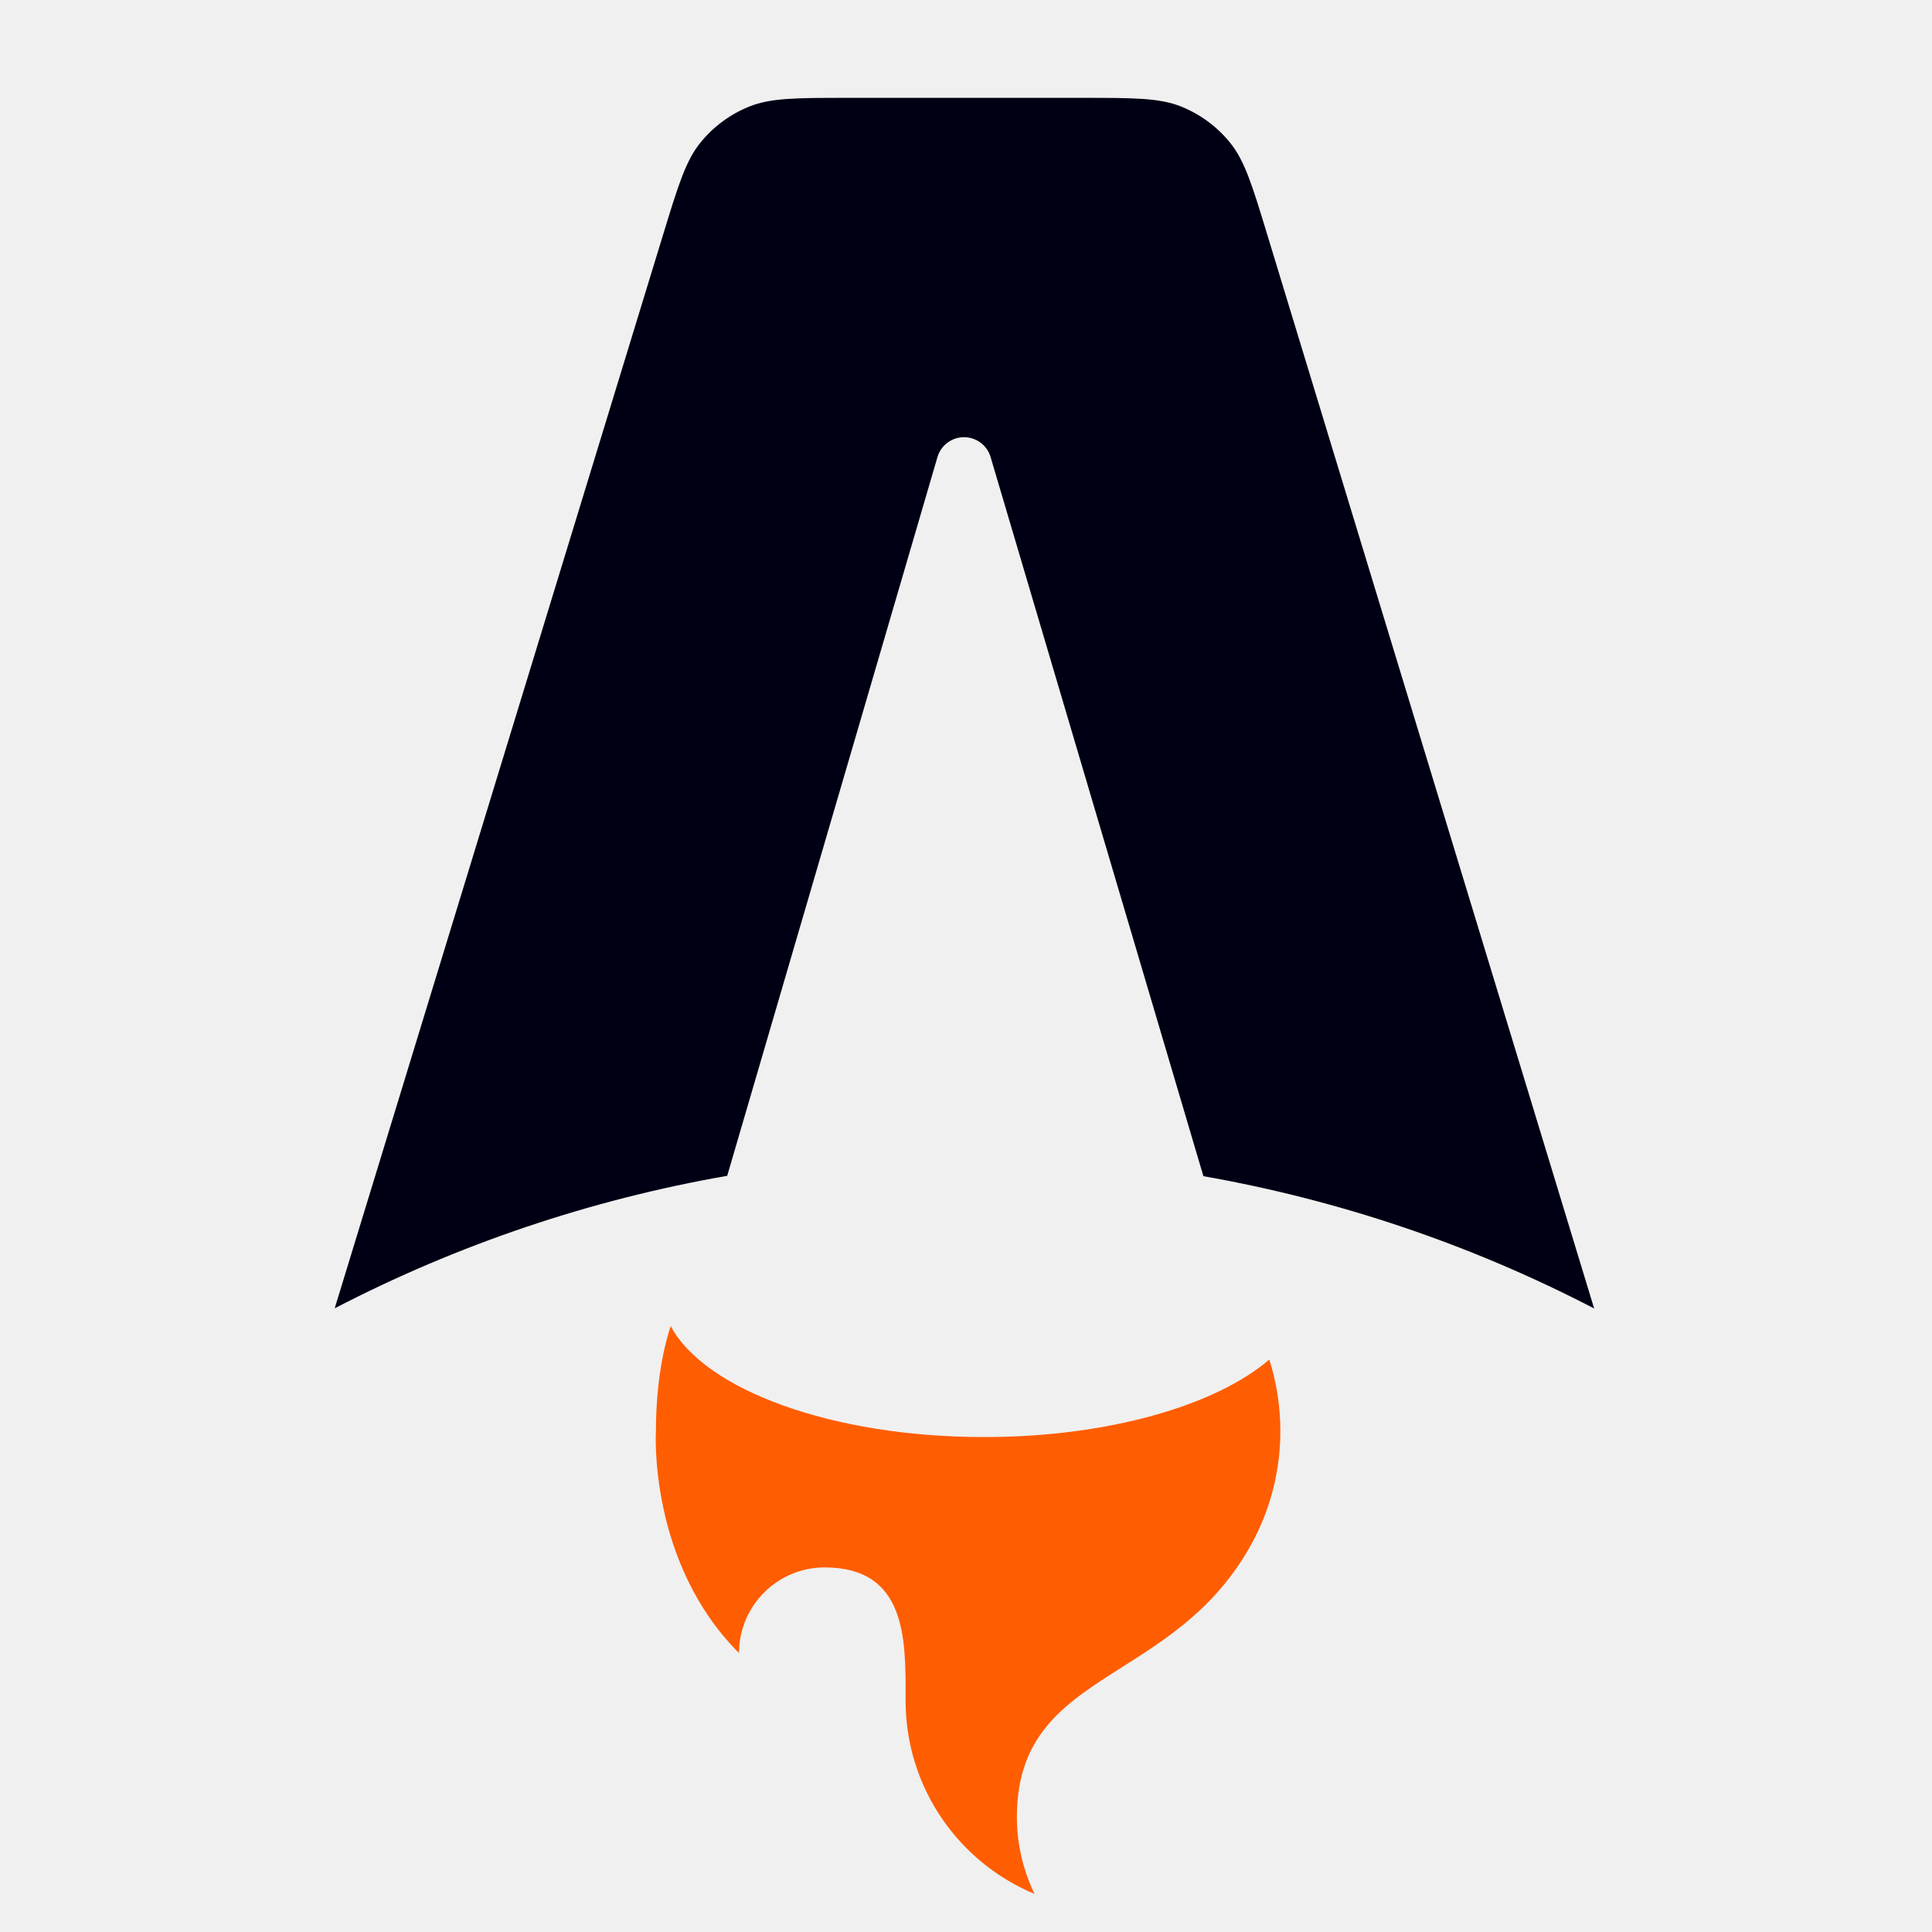
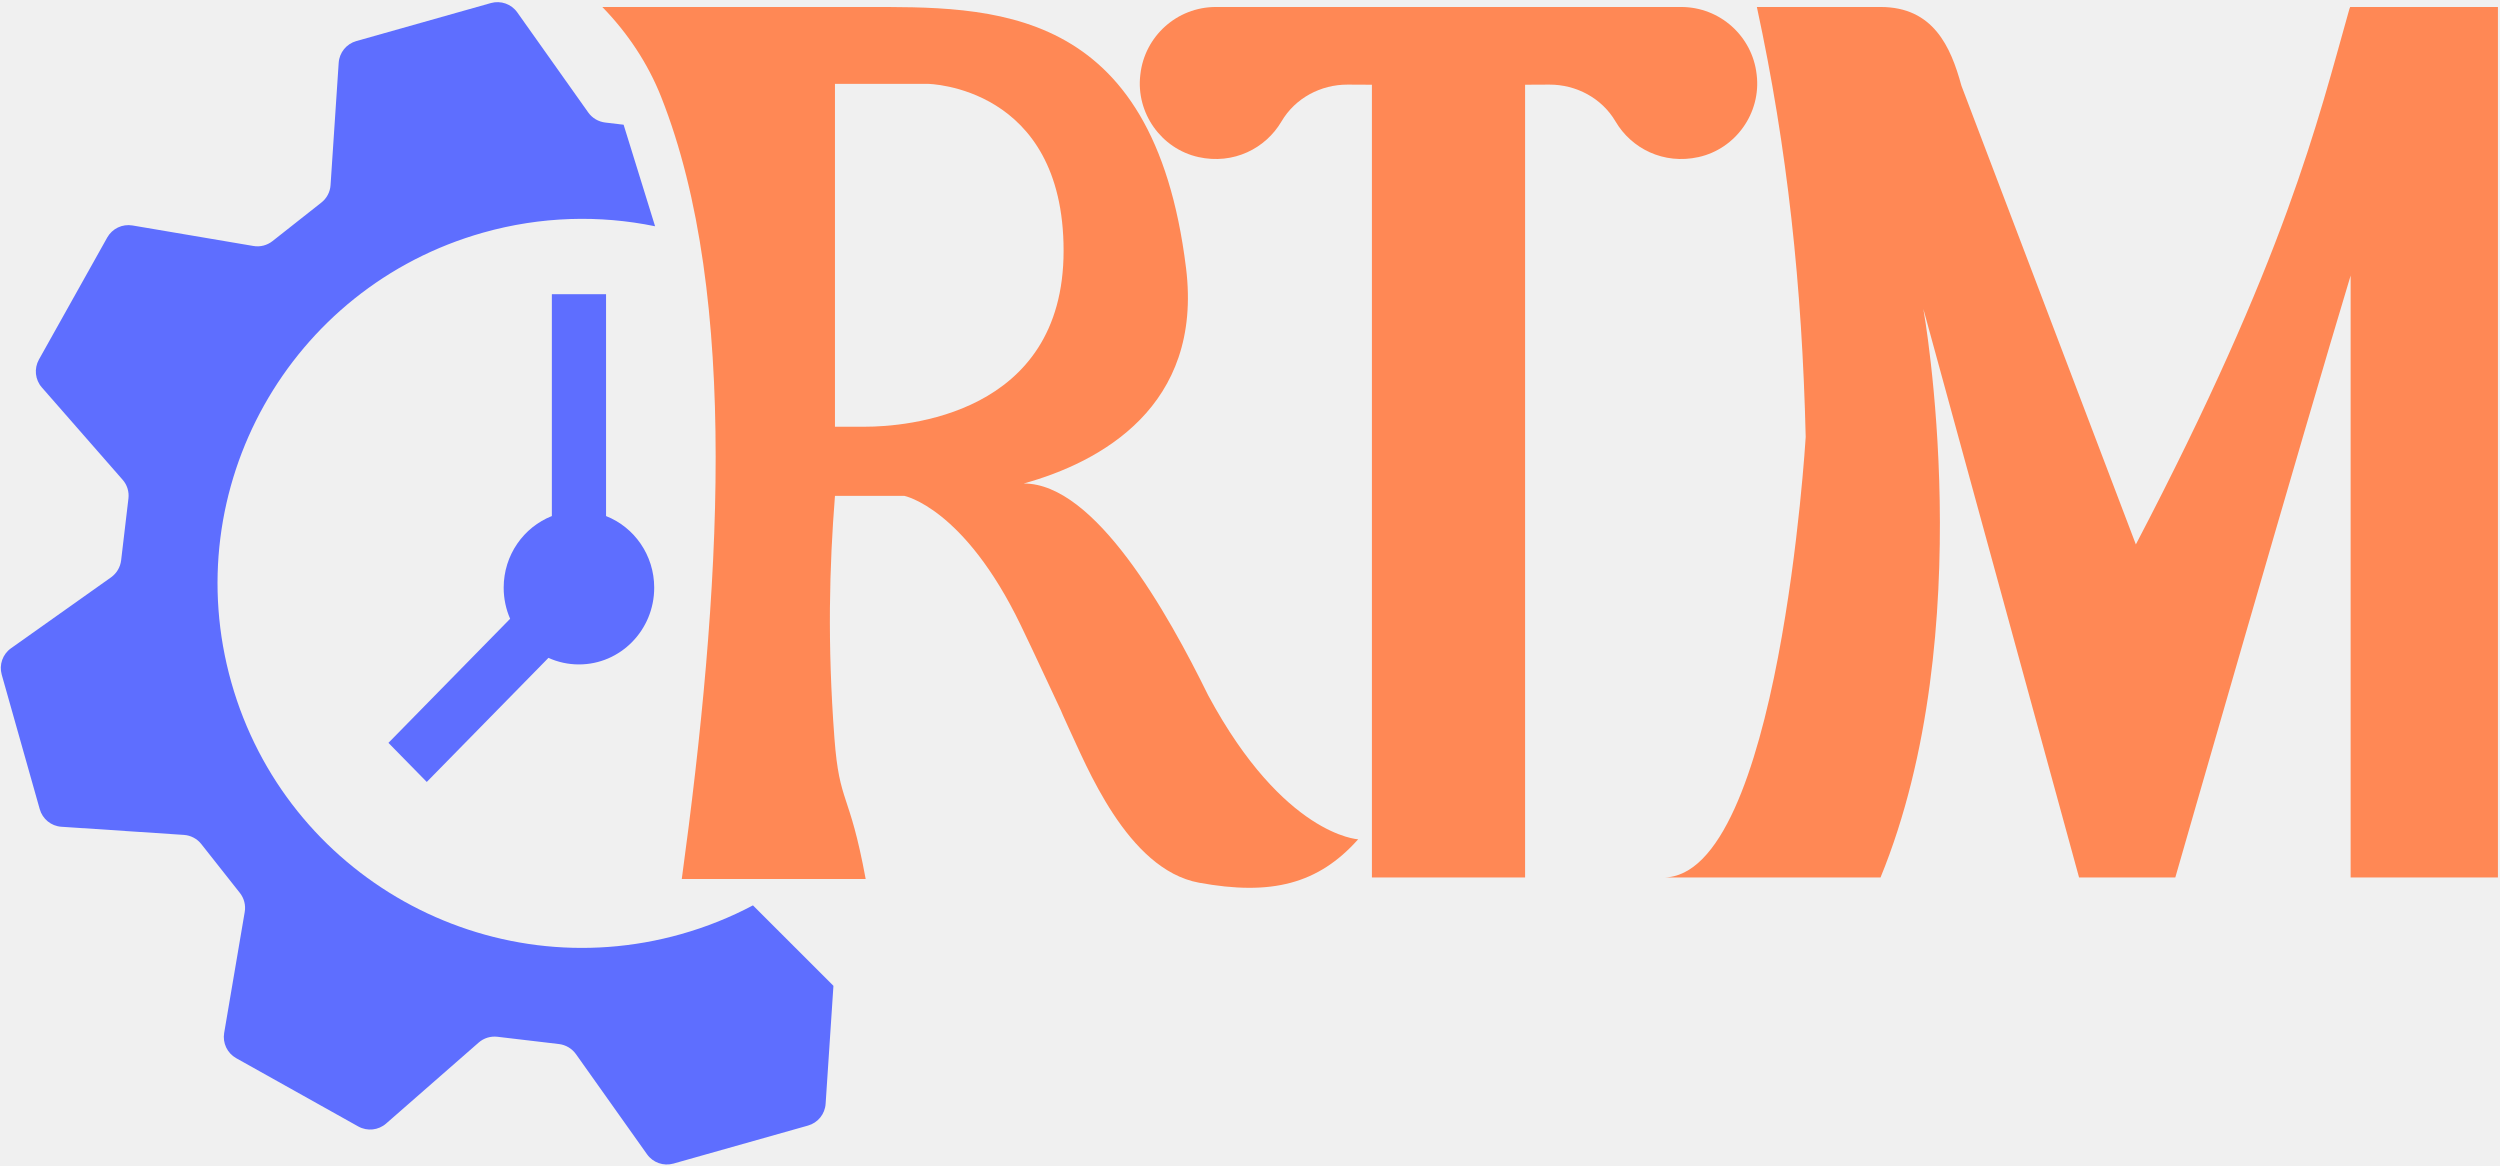
- <svg xmlns="http://www.w3.org/2000/svg" width="256" height="256" fill="none">
-   <style>
-         #flame { fill: #FF5D01; }
-         #a { fill: #000014; }
-         @media (prefers-color-scheme: dark) {
-             #a { fill: #fff; }
-         }
-     </style>
-   <path id="a" fill-rule="evenodd" clip-rule="evenodd" d="M163.008 18.929c1.944 2.413 2.935 5.67 4.917 12.181l43.309 142.27a180.277 180.277 0 00-51.778-17.53l-28.198-95.29a3.67 3.67 0 00-7.042.01l-27.857 95.232a180.225 180.225 0 00-52.01 17.557l43.52-142.281c1.99-6.502 2.983-9.752 4.927-12.16a15.999 15.999 0 016.484-4.798c2.872-1.154 6.271-1.154 13.07-1.154h31.085c6.807 0 10.211 0 13.086 1.157a16.004 16.004 0 016.487 4.806z" />
-   <path id="flame" fill-rule="evenodd" clip-rule="evenodd" d="M168.19 180.151c-7.139 6.105-21.39 10.268-37.804 10.268-20.147 0-37.033-6.272-41.513-14.707-1.602 4.835-1.961 10.367-1.961 13.902 0 0-1.056 17.355 11.015 29.426 0-6.268 5.081-11.349 11.349-11.349 10.743 0 10.731 9.373 10.721 16.977v.679c0 11.542 7.054 21.436 17.086 25.606a23.27 23.27 0 01-2.339-10.2c0-11.008 6.463-15.107 13.974-19.87 5.976-3.79 12.616-8.001 17.192-16.449a31.024 31.024 0 003.743-14.82c0-3.299-.513-6.479-1.463-9.463z" />
+ <svg xmlns="http://www.w3.org/2000/svg" width="856" height="399" viewBox="0 0 856 399" fill="none">
+   <g clip-path="url(#clip0_339_597)">
+     <path d="M257.807 310.002C250.141 314.06 241.928 317.382 233.242 319.832C166.907 338.568 97.954 299.992 79.214 233.669C60.475 167.347 99.058 98.395 165.393 79.659C185.268 74.045 205.385 73.582 224.303 77.472L213.524 42.702L207.225 41.956C204.89 41.672 202.777 40.431 201.42 38.517L177.118 4.242C175.088 1.371 171.471 0.099 168.085 1.045L122.004 14.062C118.618 15.019 116.199 17.994 115.968 21.506L113.181 63.394C113.023 65.739 111.887 67.904 110.026 69.366L93.295 82.561C91.444 84.012 89.078 84.632 86.765 84.222L45.363 77.199C41.893 76.61 38.433 78.261 36.719 81.32L13.321 123.124C11.618 126.194 12.007 130.011 14.32 132.65L41.967 164.245C43.523 166.001 44.259 168.335 43.975 170.69L41.472 191.876C41.188 194.21 39.937 196.313 38.023 197.68L3.783 221.957C0.912 223.986 -0.36 227.592 0.586 230.988L13.605 277.05C14.562 280.447 17.538 282.865 21.05 283.086L62.967 285.872C65.312 286.03 67.478 287.165 68.94 289.026L82.138 305.743C83.589 307.594 84.199 309.96 83.789 312.273L76.754 353.677C76.165 357.147 77.816 360.606 80.876 362.32L122.677 385.703C125.747 387.417 129.565 387.017 132.204 384.704L163.868 357C165.624 355.443 167.958 354.718 170.314 354.991L191.398 357.483C193.733 357.767 195.836 359.018 197.203 360.932L221.537 395.218C223.567 398.089 227.184 399.361 230.57 398.415L276.651 385.398C280.048 384.441 282.456 381.466 282.688 377.965L285.369 337.548L257.807 309.991V310.002Z" fill="#5E6EFF" />
+     <path d="M207.513 176.696V100.74H188.955V176.696C179.312 180.493 172.458 190.04 172.458 201.222C172.458 205.009 173.255 208.617 174.665 211.869L133 254.357L146.124 267.74L187.789 225.252C190.977 226.699 194.516 227.502 198.229 227.502C212.461 227.502 224 215.735 224 201.222C224 190.04 217.156 180.503 207.503 176.696H207.513Z" fill="#5E6EFF" />
+     <path d="M465.032 287.375C465.032 287.375 439.594 286.166 413.756 238.222C413.735 238.18 413.714 238.148 413.693 238.106C399.633 209.497 374.931 165.548 350.566 165.548H350.524C376.824 158.273 411.927 139.127 406.101 91.782C394.891 0.74 339.261 2.391 295.683 2.391H271.234L233.439 2.401L206.234 2.391C214.952 11.338 221.861 21.758 226.372 33.155C253.493 101.581 246.689 203.872 233.439 300.97H296.409C290.762 270.363 287.439 275.757 285.703 252.7C283.264 220.232 283.989 193.873 285.893 169.775H309.606C309.606 169.775 330.07 173.781 349.504 214.071C354.709 224.858 359.189 234.668 363.248 243.247C363.248 243.247 364.131 245.445 365.825 249.03C371.819 261.668 385.878 297.721 410.559 302.242C435.24 306.763 451.361 302.747 465.032 287.375ZM296.23 146.108H285.893V28.718H317.746C317.746 28.718 364.174 29.391 364.174 85.862C364.174 142.333 309.68 146.108 296.23 146.108Z" fill="#FF8855" />
+     <path d="M581.582 53.784C594.37 50.945 603.056 38.612 601.489 25.606C601.489 25.553 601.478 25.501 601.468 25.438C599.996 12.463 588.985 2.391 575.609 2.391H416.324C402.948 2.391 391.937 12.463 390.465 25.438C390.455 25.49 390.444 25.553 390.444 25.606C388.877 38.601 397.563 50.945 410.351 53.784C422.339 56.444 433.349 50.84 438.786 41.577C443.466 33.597 452.236 28.928 461.479 28.971L469.745 29.012V300.444H522.188V29.012L530.454 28.971C539.708 28.928 548.467 33.607 553.147 41.577C558.584 50.85 569.594 56.444 581.582 53.784Z" fill="#FF8855" />
+     <path d="M804.457 2.99C793.488 41.808 782.752 88.07 731.318 186.408L671.587 29.338C669.758 22.631 667.35 15.902 663.143 10.844C658.926 5.776 652.932 2.391 643.899 2.391H601.551C612.036 50.871 617.041 98.09 618.272 149.63C618.272 149.63 609.249 300.455 569.52 300.455H622.194H643.888C678.37 216.321 658.558 105.776 658.558 105.776L711.874 300.455H744.821C744.821 300.455 789.282 145.75 804.856 94.358V300.455H855.291V2.391H804.698L804.467 2.99H804.457Z" fill="#FF8855" />
+   </g>
+   <defs>
+     <clipPath id="clip0_339_597">
+       <rect width="855" height="398" fill="white" transform="translate(0.28125 0.740234)" />
+     </clipPath>
+   </defs>
</svg>
